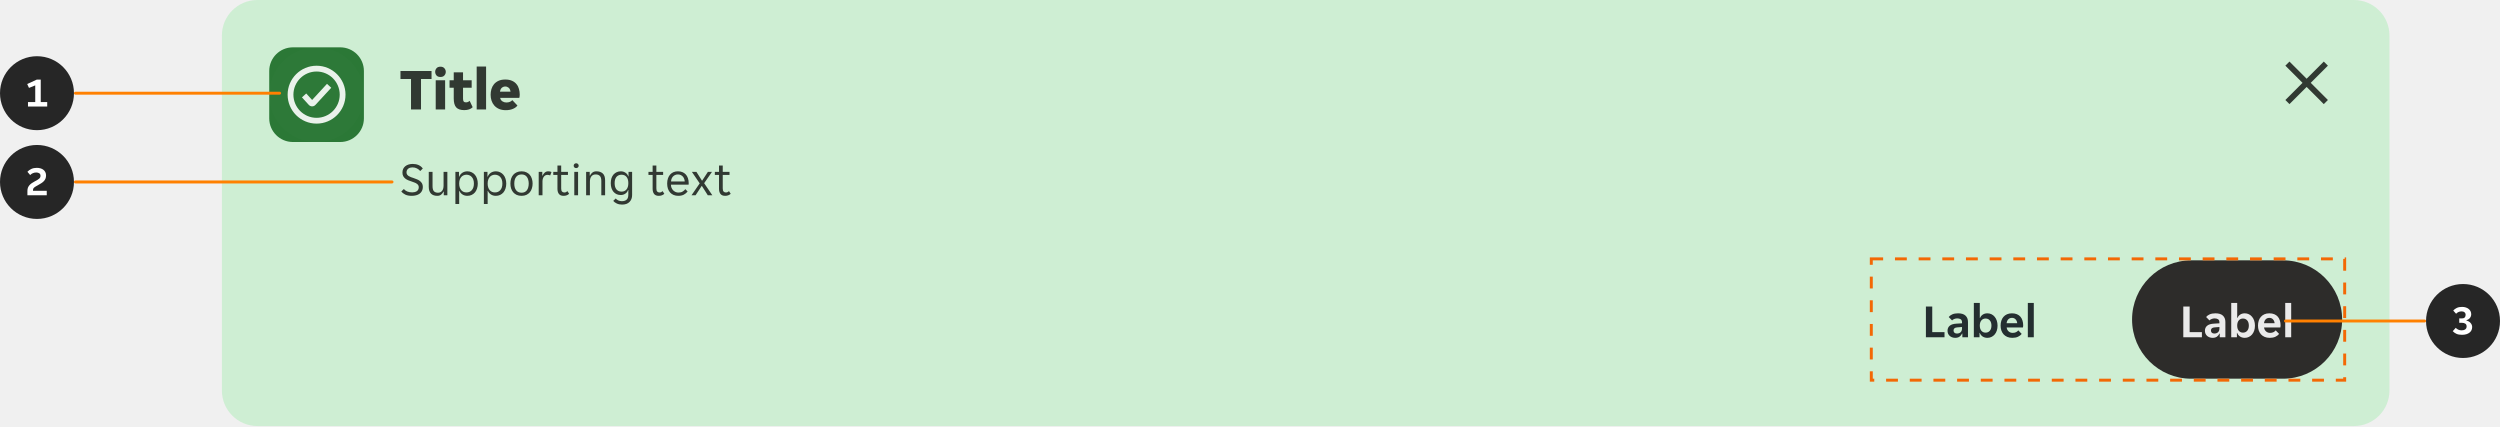
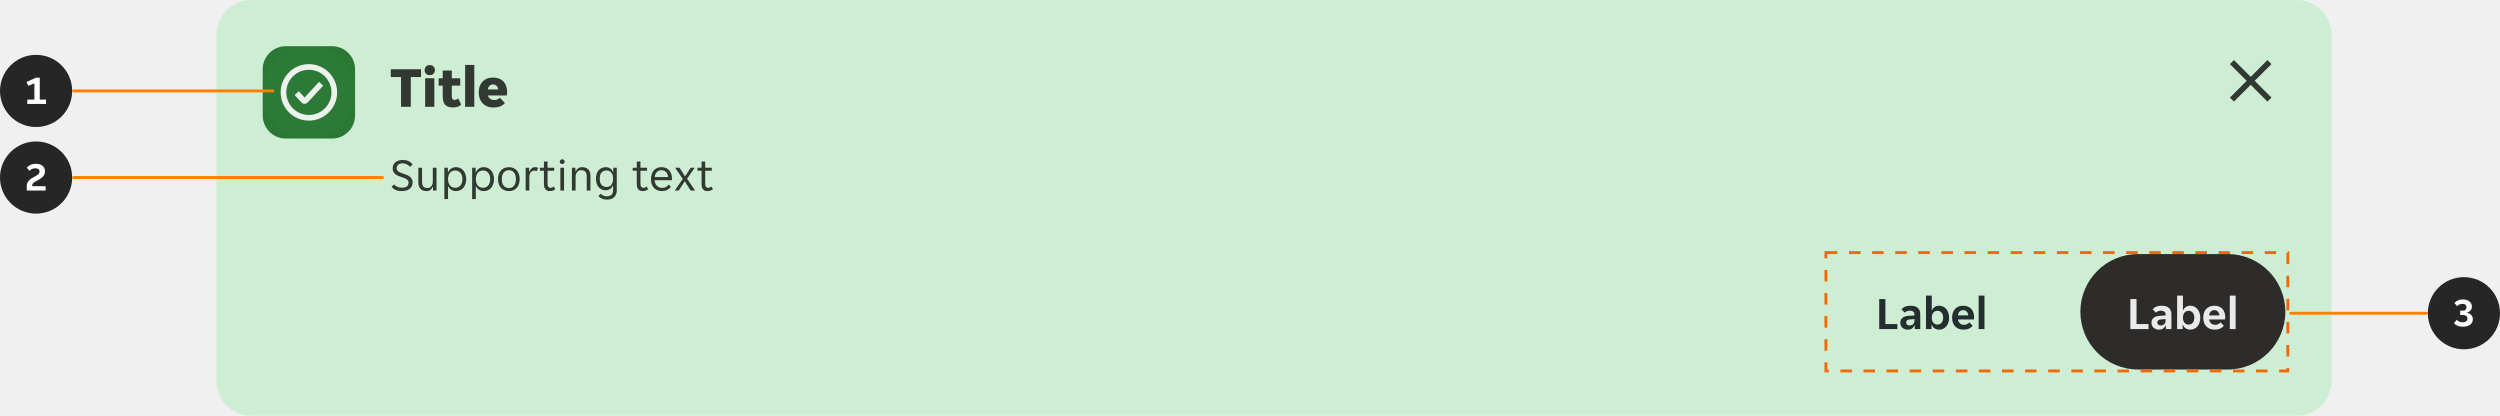
- <svg xmlns="http://www.w3.org/2000/svg" width="845" height="144" viewBox="0 0 845 144" fill="none">
+ <svg xmlns="http://www.w3.org/2000/svg" width="866" height="144" viewBox="0 0 866 144" fill="none">
  <g clip-path="url(#clip0_14516_406128)">
    <path d="M75 12C75 5.373 80.373 0 87 0H795.639C802.266 0 807.639 5.373 807.639 12V132C807.639 138.627 802.266 144 795.639 144H87C80.373 144 75 138.627 75 132V12Z" fill="#CEEED3" />
    <path d="M91 24C91 19.582 94.582 16 99 16H115C119.418 16 123 19.582 123 24V40C123 44.418 119.418 48 115 48H99C94.582 48 91 44.418 91 40V24Z" fill="#2B7836" />
    <rect x="91" y="16" width="32" height="32" rx="16" fill="white" fill-opacity="0.01" />
    <path d="M103.504 31.596L105.5 33.787L105.513 33.774L110.522 28.335L111.957 29.665L106.609 35.469C106.309 35.782 105.917 35.952 105.5 35.952C105.083 35.952 104.691 35.782 104.404 35.483L102.057 32.913L103.504 31.596Z" fill="white" fill-opacity="0.9" />
    <path fill-rule="evenodd" clip-rule="evenodd" d="M97.217 32C97.217 26.6 101.6 22.217 107 22.217C112.4 22.217 116.783 26.6 116.783 32C116.783 37.4 112.4 41.782 107 41.782C101.6 41.782 97.217 37.4 97.217 32ZM99.174 32C99.174 36.317 102.683 39.826 107 39.826C111.317 39.826 114.826 36.317 114.826 32C114.826 27.683 111.317 24.174 107 24.174C102.683 24.174 99.174 27.683 99.174 32Z" fill="white" fill-opacity="0.9" />
    <path d="M138.92 26.7H135.36V24H145.86V26.7H142.3V37H138.92V26.7ZM150.671 24.28C150.671 24.733 150.518 25.14 150.211 25.5C149.904 25.847 149.458 26.02 148.871 26.02C148.271 26.02 147.824 25.847 147.531 25.5C147.238 25.14 147.091 24.733 147.091 24.28C147.091 23.827 147.238 23.427 147.531 23.08C147.824 22.72 148.271 22.54 148.871 22.54C149.458 22.54 149.904 22.72 150.211 23.08C150.518 23.427 150.671 23.827 150.671 24.28ZM147.271 27.12H150.451V37H147.271V27.12ZM156.904 37.22C155.651 37.22 154.744 36.907 154.184 36.28C153.637 35.653 153.364 34.653 153.364 33.28V29.66H151.944V27.12H153.364V24.44H156.504V27.12H159.424V29.66H156.504V33.34C156.504 33.78 156.577 34.1 156.724 34.3C156.884 34.5 157.144 34.6 157.504 34.6C157.744 34.6 157.971 34.553 158.184 34.46C158.411 34.353 158.597 34.227 158.744 34.08L159.764 36.24C159.111 36.893 158.157 37.22 156.904 37.22ZM161.119 22.5H164.299V37H161.119V22.5ZM170.972 37.24C170.065 37.24 169.285 37.093 168.632 36.8C167.992 36.507 167.465 36.12 167.052 35.64C166.638 35.16 166.332 34.613 166.132 34C165.932 33.373 165.832 32.727 165.832 32.06C165.832 31.407 165.918 30.767 166.092 30.14C166.278 29.513 166.565 28.96 166.952 28.48C167.352 28 167.865 27.613 168.492 27.32C169.118 27.027 169.885 26.88 170.792 26.88C171.698 26.88 172.465 27.027 173.092 27.32C173.718 27.6 174.218 27.98 174.592 28.46C174.978 28.927 175.252 29.467 175.412 30.08C175.585 30.693 175.672 31.327 175.672 31.98C175.672 32.127 175.658 32.32 175.632 32.56C175.605 32.787 175.572 32.96 175.532 33.08H169.052C169.105 33.373 169.205 33.62 169.352 33.82C169.512 34.02 169.692 34.18 169.892 34.3C170.092 34.42 170.298 34.507 170.512 34.56C170.738 34.613 170.952 34.64 171.152 34.64C171.618 34.64 172.018 34.567 172.352 34.42C172.698 34.273 172.965 34.08 173.152 33.84L174.892 35.66C174.572 36.127 174.065 36.507 173.372 36.8C172.678 37.093 171.878 37.24 170.972 37.24ZM170.792 29.24C170.365 29.24 169.985 29.373 169.652 29.64C169.318 29.893 169.098 30.34 168.992 30.98H172.552C172.458 30.34 172.245 29.893 171.912 29.64C171.578 29.373 171.205 29.24 170.792 29.24Z" fill="black" fill-opacity="0.76" />
    <path d="M139.192 66.192C138.285 66.192 137.549 66.053 136.984 65.776C136.419 65.499 135.971 65.141 135.64 64.704L136.504 63.888C136.792 64.24 137.171 64.517 137.64 64.72C138.12 64.923 138.68 65.024 139.32 65.024C139.608 65.024 139.885 64.992 140.152 64.928C140.419 64.864 140.653 64.768 140.856 64.64C141.069 64.501 141.235 64.32 141.352 64.096C141.48 63.872 141.544 63.6 141.544 63.28C141.544 63.003 141.48 62.768 141.352 62.576C141.224 62.373 141.048 62.203 140.824 62.064C140.611 61.915 140.355 61.787 140.056 61.68C139.757 61.563 139.432 61.445 139.08 61.328C138.707 61.2 138.339 61.067 137.976 60.928C137.613 60.779 137.288 60.592 137 60.368C136.712 60.144 136.477 59.872 136.296 59.552C136.115 59.221 136.024 58.816 136.024 58.336C136.024 57.856 136.109 57.435 136.28 57.072C136.461 56.709 136.707 56.405 137.016 56.16C137.325 55.915 137.693 55.728 138.12 55.6C138.547 55.472 139.011 55.408 139.512 55.408C140.248 55.408 140.904 55.536 141.48 55.792C142.067 56.048 142.541 56.437 142.904 56.96L142.04 57.808C141.752 57.456 141.384 57.163 140.936 56.928C140.488 56.693 139.976 56.576 139.4 56.576C139.155 56.576 138.915 56.608 138.68 56.672C138.445 56.725 138.232 56.821 138.04 56.96C137.848 57.099 137.693 57.275 137.576 57.488C137.459 57.701 137.4 57.957 137.4 58.256C137.4 58.533 137.464 58.773 137.592 58.976C137.72 59.168 137.891 59.339 138.104 59.488C138.328 59.627 138.589 59.755 138.888 59.872C139.187 59.979 139.512 60.091 139.864 60.208C140.237 60.336 140.605 60.475 140.968 60.624C141.331 60.773 141.656 60.96 141.944 61.184C142.232 61.408 142.467 61.68 142.648 62C142.829 62.32 142.92 62.72 142.92 63.2C142.92 63.712 142.819 64.16 142.616 64.544C142.424 64.917 142.157 65.227 141.816 65.472C141.485 65.717 141.091 65.899 140.632 66.016C140.184 66.133 139.704 66.192 139.192 66.192ZM147.799 66.192C147.361 66.192 146.967 66.133 146.615 66.016C146.263 65.899 145.959 65.717 145.703 65.472C145.457 65.227 145.265 64.912 145.127 64.528C144.988 64.144 144.919 63.685 144.919 63.152V58.096H146.199V62.912C146.199 63.723 146.353 64.299 146.663 64.64C146.983 64.971 147.447 65.136 148.055 65.136C148.631 65.136 149.084 64.928 149.415 64.512C149.756 64.096 149.927 63.488 149.927 62.688V58.096H151.207V66H149.991V64.752H149.895C149.703 65.168 149.436 65.515 149.095 65.792C148.764 66.059 148.332 66.192 147.799 66.192ZM153.923 58.096H155.139V59.712H155.235C155.331 59.445 155.464 59.2 155.635 58.976C155.816 58.752 156.024 58.56 156.259 58.4C156.504 58.24 156.771 58.117 157.059 58.032C157.357 57.947 157.667 57.904 157.987 57.904C158.509 57.904 158.984 58.011 159.411 58.224C159.848 58.427 160.221 58.715 160.531 59.088C160.84 59.451 161.075 59.888 161.235 60.4C161.405 60.912 161.491 61.467 161.491 62.064C161.491 62.661 161.405 63.216 161.235 63.728C161.075 64.229 160.84 64.667 160.531 65.04C160.221 65.403 159.848 65.685 159.411 65.888C158.984 66.091 158.509 66.192 157.987 66.192C157.336 66.192 156.776 66.037 156.307 65.728C155.837 65.419 155.501 65.024 155.299 64.544H155.203V68.96H153.923V58.096ZM157.667 65.04C158.019 65.04 158.344 64.981 158.643 64.864C158.952 64.736 159.219 64.549 159.443 64.304C159.677 64.048 159.859 63.733 159.987 63.36C160.115 62.987 160.179 62.549 160.179 62.048C160.179 61.547 160.115 61.109 159.987 60.736C159.859 60.363 159.677 60.053 159.443 59.808C159.219 59.552 158.952 59.365 158.643 59.248C158.344 59.12 158.019 59.056 157.667 59.056C157.325 59.056 157.005 59.12 156.707 59.248C156.408 59.365 156.147 59.552 155.923 59.808C155.699 60.053 155.523 60.363 155.395 60.736C155.267 61.109 155.203 61.547 155.203 62.048C155.203 62.549 155.267 62.987 155.395 63.36C155.523 63.733 155.699 64.048 155.923 64.304C156.147 64.549 156.408 64.736 156.707 64.864C157.005 64.981 157.325 65.04 157.667 65.04ZM163.548 58.096H164.764V59.712H164.86C164.956 59.445 165.089 59.2 165.26 58.976C165.441 58.752 165.649 58.56 165.884 58.4C166.129 58.24 166.396 58.117 166.684 58.032C166.982 57.947 167.292 57.904 167.612 57.904C168.134 57.904 168.609 58.011 169.036 58.224C169.473 58.427 169.846 58.715 170.156 59.088C170.465 59.451 170.7 59.888 170.86 60.4C171.03 60.912 171.116 61.467 171.116 62.064C171.116 62.661 171.03 63.216 170.86 63.728C170.7 64.229 170.465 64.667 170.156 65.04C169.846 65.403 169.473 65.685 169.036 65.888C168.609 66.091 168.134 66.192 167.612 66.192C166.961 66.192 166.401 66.037 165.932 65.728C165.462 65.419 165.126 65.024 164.924 64.544H164.828V68.96H163.548V58.096ZM167.292 65.04C167.644 65.04 167.969 64.981 168.268 64.864C168.577 64.736 168.844 64.549 169.068 64.304C169.302 64.048 169.484 63.733 169.612 63.36C169.74 62.987 169.804 62.549 169.804 62.048C169.804 61.547 169.74 61.109 169.612 60.736C169.484 60.363 169.302 60.053 169.068 59.808C168.844 59.552 168.577 59.365 168.268 59.248C167.969 59.12 167.644 59.056 167.292 59.056C166.95 59.056 166.63 59.12 166.332 59.248C166.033 59.365 165.772 59.552 165.548 59.808C165.324 60.053 165.148 60.363 165.02 60.736C164.892 61.109 164.828 61.547 164.828 62.048C164.828 62.549 164.892 62.987 165.02 63.36C165.148 63.733 165.324 64.048 165.548 64.304C165.772 64.549 166.033 64.736 166.332 64.864C166.63 64.981 166.95 65.04 167.292 65.04ZM176.293 66.192C175.663 66.192 175.109 66.085 174.629 65.872C174.159 65.648 173.765 65.349 173.445 64.976C173.135 64.603 172.901 64.165 172.741 63.664C172.591 63.163 172.517 62.624 172.517 62.048C172.517 61.472 172.591 60.933 172.741 60.432C172.901 59.931 173.135 59.493 173.445 59.12C173.765 58.747 174.159 58.453 174.629 58.24C175.109 58.016 175.663 57.904 176.293 57.904C176.922 57.904 177.466 58.016 177.925 58.24C178.394 58.453 178.783 58.747 179.093 59.12C179.402 59.493 179.631 59.931 179.781 60.432C179.941 60.933 180.021 61.472 180.021 62.048C180.021 62.624 179.941 63.163 179.781 63.664C179.631 64.165 179.402 64.603 179.093 64.976C178.783 65.349 178.394 65.648 177.925 65.872C177.466 66.085 176.922 66.192 176.293 66.192ZM173.829 62.048C173.829 62.507 173.877 62.928 173.973 63.312C174.079 63.685 174.234 64.011 174.437 64.288C174.639 64.555 174.895 64.763 175.205 64.912C175.514 65.061 175.877 65.136 176.293 65.136C176.698 65.136 177.05 65.061 177.349 64.912C177.658 64.763 177.909 64.555 178.101 64.288C178.303 64.011 178.453 63.685 178.549 63.312C178.655 62.928 178.709 62.507 178.709 62.048C178.709 61.589 178.655 61.173 178.549 60.8C178.453 60.416 178.303 60.091 178.101 59.824C177.909 59.547 177.658 59.333 177.349 59.184C177.05 59.035 176.698 58.96 176.293 58.96C175.877 58.96 175.514 59.035 175.205 59.184C174.895 59.333 174.639 59.547 174.437 59.824C174.234 60.091 174.079 60.416 173.973 60.8C173.877 61.173 173.829 61.589 173.829 62.048ZM182.079 58.096H183.295V59.376H183.391C183.561 58.96 183.807 58.613 184.127 58.336C184.447 58.048 184.847 57.904 185.327 57.904C185.732 57.904 186.089 57.984 186.399 58.144L185.967 59.296C185.828 59.221 185.679 59.173 185.519 59.152C185.369 59.12 185.215 59.104 185.055 59.104C184.532 59.104 184.116 59.317 183.807 59.744C183.508 60.16 183.359 60.693 183.359 61.344V66H182.079V58.096ZM190.48 66.192C189.765 66.192 189.242 65.979 188.912 65.552C188.581 65.125 188.416 64.539 188.416 63.792V59.136H187.008V58.096H188.416V55.952H189.68V58.096H191.968V59.136H189.68V63.68C189.68 64.192 189.776 64.549 189.968 64.752C190.17 64.955 190.426 65.056 190.736 65.056C190.949 65.056 191.141 65.019 191.312 64.944C191.482 64.859 191.642 64.747 191.792 64.608L192.368 65.504C191.877 65.963 191.248 66.192 190.48 66.192ZM195.598 56C195.598 56.224 195.518 56.416 195.358 56.576C195.209 56.736 195.006 56.816 194.75 56.816C194.483 56.816 194.275 56.736 194.126 56.576C193.977 56.416 193.902 56.224 193.902 56C193.902 55.787 193.977 55.6 194.126 55.44C194.275 55.269 194.483 55.184 194.75 55.184C195.006 55.184 195.209 55.269 195.358 55.44C195.518 55.6 195.598 55.787 195.598 56ZM194.11 58.096H195.39V66H194.11V58.096ZM198.11 58.096H199.326V59.344H199.422C199.614 58.928 199.886 58.587 200.238 58.32C200.59 58.043 201.038 57.904 201.582 57.904C202.489 57.904 203.203 58.144 203.726 58.624C204.259 59.104 204.526 59.877 204.526 60.944V66H203.246V61.184C203.246 60.373 203.081 59.803 202.75 59.472C202.43 59.131 201.955 58.96 201.326 58.96C200.718 58.96 200.243 59.168 199.902 59.584C199.561 60 199.39 60.608 199.39 61.408V66H198.11V58.096ZM210.246 69.152C209.564 69.152 208.972 69.029 208.47 68.784C207.969 68.549 207.569 68.256 207.27 67.904L208.118 67.088C208.342 67.365 208.63 67.584 208.982 67.744C209.345 67.915 209.745 68 210.182 68C210.865 68 211.398 67.835 211.782 67.504C212.177 67.173 212.374 66.592 212.374 65.76V64.224H212.278C212.193 64.491 212.07 64.731 211.91 64.944C211.75 65.147 211.558 65.323 211.334 65.472C211.121 65.611 210.881 65.723 210.614 65.808C210.358 65.883 210.097 65.92 209.83 65.92C209.329 65.92 208.87 65.829 208.454 65.648C208.049 65.467 207.692 65.205 207.382 64.864C207.084 64.512 206.849 64.085 206.678 63.584C206.518 63.083 206.438 62.517 206.438 61.888C206.438 61.269 206.518 60.715 206.678 60.224C206.849 59.733 207.084 59.317 207.382 58.976C207.692 58.635 208.049 58.373 208.454 58.192C208.87 58 209.329 57.904 209.83 57.904C210.417 57.904 210.94 58.059 211.398 58.368C211.868 58.667 212.182 59.083 212.342 59.616H212.438V58.096H213.654V65.92C213.654 66.891 213.361 67.669 212.774 68.256C212.198 68.853 211.356 69.152 210.246 69.152ZM210.086 64.768C210.79 64.768 211.345 64.523 211.75 64.032C212.166 63.541 212.374 62.832 212.374 61.904C212.374 60.965 212.166 60.256 211.75 59.776C211.345 59.296 210.79 59.056 210.086 59.056C209.372 59.056 208.801 59.296 208.374 59.776C207.958 60.256 207.75 60.965 207.75 61.904C207.75 62.832 207.958 63.541 208.374 64.032C208.801 64.523 209.372 64.768 210.086 64.768ZM222.651 66.192C221.937 66.192 221.414 65.979 221.083 65.552C220.753 65.125 220.587 64.539 220.587 63.792V59.136H219.179V58.096H220.587V55.952H221.851V58.096H224.139V59.136H221.851V63.68C221.851 64.192 221.947 64.549 222.139 64.752C222.342 64.955 222.598 65.056 222.907 65.056C223.121 65.056 223.313 65.019 223.483 64.944C223.654 64.859 223.814 64.747 223.963 64.608L224.539 65.504C224.049 65.963 223.419 66.192 222.651 66.192ZM229.245 66.192C228.68 66.192 228.162 66.096 227.693 65.904C227.234 65.712 226.84 65.44 226.509 65.088C226.189 64.725 225.938 64.288 225.757 63.776C225.586 63.264 225.501 62.688 225.501 62.048C225.501 61.376 225.592 60.784 225.773 60.272C225.954 59.749 226.205 59.317 226.525 58.976C226.845 58.624 227.224 58.357 227.661 58.176C228.109 57.995 228.6 57.904 229.133 57.904C229.666 57.904 230.157 57.989 230.605 58.16C231.053 58.331 231.437 58.587 231.757 58.928C232.077 59.259 232.328 59.68 232.509 60.192C232.69 60.693 232.781 61.28 232.781 61.952C232.781 62.037 232.776 62.123 232.765 62.208C232.765 62.293 232.76 62.363 232.749 62.416H226.781C226.781 62.789 226.845 63.141 226.973 63.472C227.112 63.792 227.293 64.075 227.517 64.32C227.752 64.555 228.018 64.741 228.317 64.88C228.626 65.019 228.957 65.088 229.309 65.088C229.885 65.088 230.354 64.976 230.717 64.752C231.09 64.528 231.4 64.256 231.645 63.936L232.413 64.72C232.072 65.168 231.645 65.525 231.133 65.792C230.632 66.059 230.002 66.192 229.245 66.192ZM229.133 58.96C228.76 58.96 228.429 59.029 228.141 59.168C227.853 59.307 227.613 59.488 227.421 59.712C227.229 59.936 227.08 60.192 226.973 60.48C226.877 60.768 226.824 61.056 226.813 61.344H231.437C231.426 61.056 231.368 60.768 231.261 60.48C231.165 60.192 231.021 59.936 230.829 59.712C230.637 59.488 230.397 59.307 230.109 59.168C229.832 59.029 229.506 58.96 229.133 58.96ZM236.499 61.984L233.859 58.096H235.395L237.267 61.056H237.331L239.267 58.096H240.643L238.003 61.92L240.771 66H239.235L237.235 62.848H237.171L235.107 66H233.731L236.499 61.984ZM245.089 66.192C244.374 66.192 243.852 65.979 243.521 65.552C243.19 65.125 243.025 64.539 243.025 63.792V59.136H241.617V58.096H243.025V55.952H244.289V58.096H246.577V59.136H244.289V63.68C244.289 64.192 244.385 64.549 244.577 64.752C244.78 64.955 245.036 65.056 245.345 65.056C245.558 65.056 245.75 65.019 245.921 64.944C246.092 64.859 246.252 64.747 246.401 64.608L246.977 65.504C246.486 65.963 245.857 66.192 245.089 66.192Z" fill="black" fill-opacity="0.76" />
    <path d="M759.639 28C759.639 16.954 768.593 8 779.639 8C790.684 8 799.639 16.954 799.639 28C799.639 39.046 790.684 48 779.639 48C768.593 48 759.639 39.046 759.639 28Z" fill="white" fill-opacity="0.01" />
    <path d="M785.44 20.808L779.639 26.609L773.838 20.808L772.446 22.199L778.248 28L772.446 33.801L773.838 35.193L779.639 29.391L785.44 35.193L786.831 33.801L781.03 28L786.831 22.199L785.44 20.808Z" fill="black" fill-opacity="0.76" />
    <g clip-path="url(#clip1_14516_406128)">
      <path d="M633.639 108C633.639 96.954 642.593 88 653.639 88H684.639C695.684 88 704.639 96.954 704.639 108C704.639 119.046 695.684 128 684.639 128H653.639C642.593 128 633.639 119.046 633.639 108Z" fill="white" fill-opacity="0.01" />
      <path d="M650.955 103.6H653.099V112.256H657.243V114H650.955V103.6ZM660.842 114.192C660.49 114.192 660.154 114.133 659.834 114.016C659.525 113.909 659.253 113.755 659.018 113.552C658.784 113.339 658.597 113.083 658.458 112.784C658.33 112.485 658.266 112.149 658.266 111.776C658.266 111.072 658.517 110.512 659.018 110.096C659.52 109.68 660.282 109.445 661.306 109.392L663.162 109.28V108.96C663.162 108.448 663.008 108.096 662.698 107.904C662.389 107.712 662.005 107.616 661.546 107.616C661.184 107.616 660.842 107.685 660.522 107.824C660.202 107.952 659.962 108.112 659.802 108.304L658.666 107.152C658.944 106.789 659.344 106.491 659.866 106.256C660.4 106.021 661.05 105.904 661.818 105.904C662.949 105.904 663.792 106.165 664.346 106.688C664.901 107.211 665.178 107.92 665.178 108.816V114H663.274V112.736H663.178C662.976 113.184 662.682 113.541 662.298 113.808C661.914 114.064 661.429 114.192 660.842 114.192ZM661.434 112.736C661.946 112.736 662.362 112.592 662.682 112.304C663.002 112.005 663.162 111.589 663.162 111.056V110.528L661.546 110.656C660.714 110.709 660.298 111.061 660.298 111.712C660.298 112.043 660.405 112.299 660.618 112.48C660.832 112.651 661.104 112.736 661.434 112.736ZM671.748 114.192C671.129 114.192 670.59 114.043 670.132 113.744C669.684 113.445 669.364 113.035 669.172 112.512H669.076V114H667.156V102.4H669.172V107.456H669.268C669.449 106.997 669.753 106.624 670.18 106.336C670.606 106.048 671.129 105.904 671.748 105.904C672.238 105.904 672.692 106.005 673.108 106.208C673.534 106.411 673.897 106.699 674.196 107.072C674.505 107.435 674.745 107.872 674.916 108.384C675.086 108.896 675.172 109.461 675.172 110.08C675.172 110.688 675.086 111.248 674.916 111.76C674.745 112.261 674.505 112.693 674.196 113.056C673.897 113.408 673.534 113.685 673.108 113.888C672.692 114.091 672.238 114.192 671.748 114.192ZM671.124 112.432C671.721 112.432 672.201 112.219 672.564 111.792C672.926 111.365 673.108 110.784 673.108 110.048C673.108 109.312 672.926 108.731 672.564 108.304C672.201 107.877 671.721 107.664 671.124 107.664C670.537 107.664 670.062 107.877 669.7 108.304C669.348 108.731 669.172 109.312 669.172 110.048C669.172 110.784 669.348 111.365 669.7 111.792C670.062 112.219 670.537 112.432 671.124 112.432ZM680.173 114.192C679.512 114.192 678.936 114.085 678.445 113.872C677.955 113.659 677.539 113.365 677.197 112.992C676.867 112.608 676.616 112.165 676.445 111.664C676.285 111.163 676.205 110.624 676.205 110.048C676.205 109.461 676.285 108.917 676.445 108.416C676.605 107.904 676.845 107.467 677.165 107.104C677.485 106.731 677.885 106.437 678.365 106.224C678.845 106.011 679.405 105.904 680.045 105.904C680.685 105.904 681.245 106.005 681.725 106.208C682.205 106.411 682.6 106.693 682.909 107.056C683.219 107.419 683.448 107.851 683.597 108.352C683.757 108.843 683.837 109.381 683.837 109.968C683.837 110.075 683.827 110.197 683.805 110.336C683.795 110.475 683.779 110.587 683.757 110.672H678.253C678.285 110.96 678.36 111.221 678.477 111.456C678.605 111.68 678.76 111.872 678.941 112.032C679.133 112.192 679.341 112.315 679.565 112.4C679.8 112.475 680.04 112.512 680.285 112.512C680.744 112.512 681.128 112.432 681.437 112.272C681.747 112.112 681.997 111.909 682.189 111.664L683.325 112.848C683.027 113.253 682.611 113.579 682.077 113.824C681.544 114.069 680.909 114.192 680.173 114.192ZM680.045 107.44C679.533 107.44 679.117 107.605 678.797 107.936C678.477 108.267 678.291 108.704 678.237 109.248H681.821C681.768 108.704 681.581 108.267 681.261 107.936C680.952 107.605 680.547 107.44 680.045 107.44ZM685.406 102.4H687.422V114H685.406V102.4Z" fill="#242E30" />
    </g>
    <g clip-path="url(#clip2_14516_406128)">
      <path d="M720.639 108C720.639 96.954 729.593 88 740.639 88H771.639C782.684 88 791.639 96.954 791.639 108C791.639 119.046 782.684 128 771.639 128H740.639C729.593 128 720.639 119.046 720.639 108Z" fill="#2B2A28" />
      <path d="M720.639 108C720.639 96.954 729.593 88 740.639 88H771.639C782.684 88 791.639 96.954 791.639 108C791.639 119.046 782.684 128 771.639 128H740.639C729.593 128 720.639 119.046 720.639 108Z" fill="white" fill-opacity="0.01" />
      <path d="M737.955 103.6H740.099V112.256H744.243V114H737.955V103.6ZM747.842 114.192C747.49 114.192 747.154 114.133 746.834 114.016C746.525 113.909 746.253 113.755 746.018 113.552C745.784 113.339 745.597 113.083 745.458 112.784C745.33 112.485 745.266 112.149 745.266 111.776C745.266 111.072 745.517 110.512 746.018 110.096C746.52 109.68 747.282 109.445 748.306 109.392L750.162 109.28V108.96C750.162 108.448 750.008 108.096 749.698 107.904C749.389 107.712 749.005 107.616 748.546 107.616C748.184 107.616 747.842 107.685 747.522 107.824C747.202 107.952 746.962 108.112 746.802 108.304L745.666 107.152C745.944 106.789 746.344 106.491 746.866 106.256C747.4 106.021 748.05 105.904 748.818 105.904C749.949 105.904 750.792 106.165 751.346 106.688C751.901 107.211 752.178 107.92 752.178 108.816V114H750.274V112.736H750.178C749.976 113.184 749.682 113.541 749.298 113.808C748.914 114.064 748.429 114.192 747.842 114.192ZM748.434 112.736C748.946 112.736 749.362 112.592 749.682 112.304C750.002 112.005 750.162 111.589 750.162 111.056V110.528L748.546 110.656C747.714 110.709 747.298 111.061 747.298 111.712C747.298 112.043 747.405 112.299 747.618 112.48C747.832 112.651 748.104 112.736 748.434 112.736ZM758.748 114.192C758.129 114.192 757.59 114.043 757.132 113.744C756.684 113.445 756.364 113.035 756.172 112.512H756.076V114H754.156V102.4H756.172V107.456H756.268C756.449 106.997 756.753 106.624 757.18 106.336C757.606 106.048 758.129 105.904 758.748 105.904C759.238 105.904 759.692 106.005 760.108 106.208C760.534 106.411 760.897 106.699 761.196 107.072C761.505 107.435 761.745 107.872 761.916 108.384C762.086 108.896 762.172 109.461 762.172 110.08C762.172 110.688 762.086 111.248 761.916 111.76C761.745 112.261 761.505 112.693 761.196 113.056C760.897 113.408 760.534 113.685 760.108 113.888C759.692 114.091 759.238 114.192 758.748 114.192ZM758.124 112.432C758.721 112.432 759.201 112.219 759.564 111.792C759.926 111.365 760.108 110.784 760.108 110.048C760.108 109.312 759.926 108.731 759.564 108.304C759.201 107.877 758.721 107.664 758.124 107.664C757.537 107.664 757.062 107.877 756.7 108.304C756.348 108.731 756.172 109.312 756.172 110.048C756.172 110.784 756.348 111.365 756.7 111.792C757.062 112.219 757.537 112.432 758.124 112.432ZM767.173 114.192C766.512 114.192 765.936 114.085 765.445 113.872C764.955 113.659 764.539 113.365 764.197 112.992C763.867 112.608 763.616 112.165 763.445 111.664C763.285 111.163 763.205 110.624 763.205 110.048C763.205 109.461 763.285 108.917 763.445 108.416C763.605 107.904 763.845 107.467 764.165 107.104C764.485 106.731 764.885 106.437 765.365 106.224C765.845 106.011 766.405 105.904 767.045 105.904C767.685 105.904 768.245 106.005 768.725 106.208C769.205 106.411 769.6 106.693 769.909 107.056C770.219 107.419 770.448 107.851 770.597 108.352C770.757 108.843 770.837 109.381 770.837 109.968C770.837 110.075 770.827 110.197 770.805 110.336C770.795 110.475 770.779 110.587 770.757 110.672H765.253C765.285 110.96 765.36 111.221 765.477 111.456C765.605 111.68 765.76 111.872 765.941 112.032C766.133 112.192 766.341 112.315 766.565 112.4C766.8 112.475 767.04 112.512 767.285 112.512C767.744 112.512 768.128 112.432 768.437 112.272C768.747 112.112 768.997 111.909 769.189 111.664L770.325 112.848C770.027 113.253 769.611 113.579 769.077 113.824C768.544 114.069 767.909 114.192 767.173 114.192ZM767.045 107.44C766.533 107.44 766.117 107.605 765.797 107.936C765.477 108.267 765.291 108.704 765.237 109.248H768.821C768.768 108.704 768.581 108.267 768.261 107.936C767.952 107.605 767.547 107.44 767.045 107.44ZM772.406 102.4H774.422V114H772.406V102.4Z" fill="white" fill-opacity="0.9" />
    </g>
  </g>
  <rect x="632.5" y="87.5" width="160" height="41" stroke="#F36805" stroke-dasharray="4 4" />
  <circle cx="12.5" cy="31.5" r="12.5" fill="#262626" />
  <path d="M9.46 34.502H11.91V28.86L9.796 29.714L9.194 28.398L12.442 26.9H13.772V34.502H15.956V36H9.46V34.502Z" fill="white" />
  <rect x="25" y="31" width="70" height="1" rx="0.5" fill="#FF8000" />
  <circle cx="12.5" cy="61.5" r="12.5" fill="#262626" />
  <path d="M9.264 64.53C9.264 64.11 9.325 63.741 9.446 63.424C9.577 63.107 9.754 62.822 9.978 62.57C10.202 62.318 10.468 62.089 10.776 61.884C11.084 61.679 11.42 61.478 11.784 61.282C12.148 61.086 12.451 60.918 12.694 60.778C12.946 60.629 13.142 60.484 13.282 60.344C13.431 60.204 13.534 60.064 13.59 59.924C13.655 59.775 13.688 59.602 13.688 59.406C13.688 59.023 13.548 58.743 13.268 58.566C12.988 58.389 12.652 58.3 12.26 58.3C11.84 58.3 11.453 58.379 11.098 58.538C10.752 58.687 10.454 58.897 10.202 59.168L9.264 58.062C9.609 57.67 10.048 57.353 10.58 57.11C11.112 56.858 11.723 56.732 12.414 56.732C12.88 56.732 13.305 56.788 13.688 56.9C14.08 57.012 14.411 57.18 14.682 57.404C14.962 57.619 15.177 57.885 15.326 58.202C15.485 58.519 15.564 58.883 15.564 59.294C15.564 59.695 15.503 60.05 15.382 60.358C15.261 60.657 15.083 60.937 14.85 61.198C14.617 61.45 14.327 61.688 13.982 61.912C13.646 62.136 13.258 62.365 12.82 62.598C12.521 62.766 12.264 62.911 12.05 63.032C11.845 63.153 11.672 63.275 11.532 63.396C11.401 63.517 11.303 63.639 11.238 63.76C11.182 63.881 11.154 64.026 11.154 64.194V64.488H15.802V66H9.264V64.53Z" fill="white" />
  <rect x="25" y="61" width="108" height="1" rx="0.5" fill="#FF8000" />
-   <rect x="772" y="108" width="48" height="1" rx="0.5" fill="#FF8000" />
-   <circle cx="832.5" cy="108.5" r="12.5" fill="#262626" />
-   <path d="M832.134 113.168C831.406 113.168 830.795 113.061 830.3 112.846C829.805 112.622 829.381 112.319 829.026 111.936L830.048 110.802C830.272 111.054 830.552 111.259 830.888 111.418C831.233 111.577 831.616 111.656 832.036 111.656C832.54 111.656 832.946 111.544 833.254 111.32C833.562 111.096 833.716 110.765 833.716 110.326C833.716 109.906 833.571 109.598 833.282 109.402C832.993 109.206 832.61 109.108 832.134 109.108H831.224V107.624H832.134C832.554 107.624 832.867 107.517 833.072 107.302C833.277 107.078 833.38 106.789 833.38 106.434C833.38 106.219 833.343 106.037 833.268 105.888C833.193 105.739 833.091 105.617 832.96 105.524C832.839 105.421 832.694 105.351 832.526 105.314C832.358 105.267 832.185 105.244 832.008 105.244C831.625 105.244 831.275 105.319 830.958 105.468C830.641 105.617 830.375 105.813 830.16 106.056L829.194 104.964C829.53 104.591 829.936 104.292 830.412 104.068C830.888 103.844 831.476 103.732 832.176 103.732C832.633 103.732 833.053 103.793 833.436 103.914C833.819 104.035 834.145 104.208 834.416 104.432C834.687 104.647 834.897 104.903 835.046 105.202C835.195 105.501 835.27 105.832 835.27 106.196C835.27 106.672 835.13 107.092 834.85 107.456C834.57 107.811 834.164 108.081 833.632 108.268V108.352C833.912 108.408 834.169 108.501 834.402 108.632C834.645 108.763 834.85 108.926 835.018 109.122C835.195 109.309 835.335 109.523 835.438 109.766C835.541 109.999 835.592 110.256 835.592 110.536C835.592 110.919 835.517 111.273 835.368 111.6C835.219 111.917 834.995 112.193 834.696 112.426C834.407 112.659 834.047 112.841 833.618 112.972C833.189 113.103 832.694 113.168 832.134 113.168Z" fill="white" />
+   <rect x="793" y="108" width="48" height="1" rx="0.5" fill="#FF8000" />
+   <circle cx="853.5" cy="108.5" r="12.5" fill="#262626" />
+   <path d="M853.134 113.168C852.406 113.168 851.795 113.061 851.3 112.846C850.805 112.622 850.381 112.319 850.026 111.936L851.048 110.802C851.272 111.054 851.552 111.259 851.888 111.418C852.233 111.577 852.616 111.656 853.036 111.656C853.54 111.656 853.946 111.544 854.254 111.32C854.562 111.096 854.716 110.765 854.716 110.326C854.716 109.906 854.571 109.598 854.282 109.402C853.993 109.206 853.61 109.108 853.134 109.108H852.224V107.624H853.134C853.554 107.624 853.867 107.517 854.072 107.302C854.277 107.078 854.38 106.789 854.38 106.434C854.38 106.219 854.343 106.037 854.268 105.888C854.193 105.739 854.091 105.617 853.96 105.524C853.839 105.421 853.694 105.351 853.526 105.314C853.358 105.267 853.185 105.244 853.008 105.244C852.625 105.244 852.275 105.319 851.958 105.468C851.641 105.617 851.375 105.813 851.16 106.056L850.194 104.964C850.53 104.591 850.936 104.292 851.412 104.068C851.888 103.844 852.476 103.732 853.176 103.732C853.633 103.732 854.053 103.793 854.436 103.914C854.819 104.035 855.145 104.208 855.416 104.432C855.687 104.647 855.897 104.903 856.046 105.202C856.195 105.501 856.27 105.832 856.27 106.196C856.27 106.672 856.13 107.092 855.85 107.456C855.57 107.811 855.164 108.081 854.632 108.268V108.352C854.912 108.408 855.169 108.501 855.402 108.632C855.645 108.763 855.85 108.926 856.018 109.122C856.195 109.309 856.335 109.523 856.438 109.766C856.541 109.999 856.592 110.256 856.592 110.536C856.592 110.919 856.517 111.273 856.368 111.6C856.219 111.917 855.995 112.193 855.696 112.426C855.407 112.659 855.047 112.841 854.618 112.972C854.189 113.103 853.694 113.168 853.134 113.168Z" fill="white" />
  <defs>
    <clipPath id="clip0_14516_406128">
      <path d="M75 12C75 5.373 80.373 0 87 0H795.639C802.266 0 807.639 5.373 807.639 12V132C807.639 138.627 802.266 144 795.639 144H87C80.373 144 75 138.627 75 132V12Z" fill="white" />
    </clipPath>
    <clipPath id="clip1_14516_406128">
      <path d="M633.639 108C633.639 96.954 642.593 88 653.639 88H684.639C695.684 88 704.639 96.954 704.639 108C704.639 119.046 695.684 128 684.639 128H653.639C642.593 128 633.639 119.046 633.639 108Z" fill="white" />
    </clipPath>
    <clipPath id="clip2_14516_406128">
      <path d="M720.639 108C720.639 96.954 729.593 88 740.639 88H771.639C782.684 88 791.639 96.954 791.639 108C791.639 119.046 782.684 128 771.639 128H740.639C729.593 128 720.639 119.046 720.639 108Z" fill="white" />
    </clipPath>
  </defs>
</svg>
